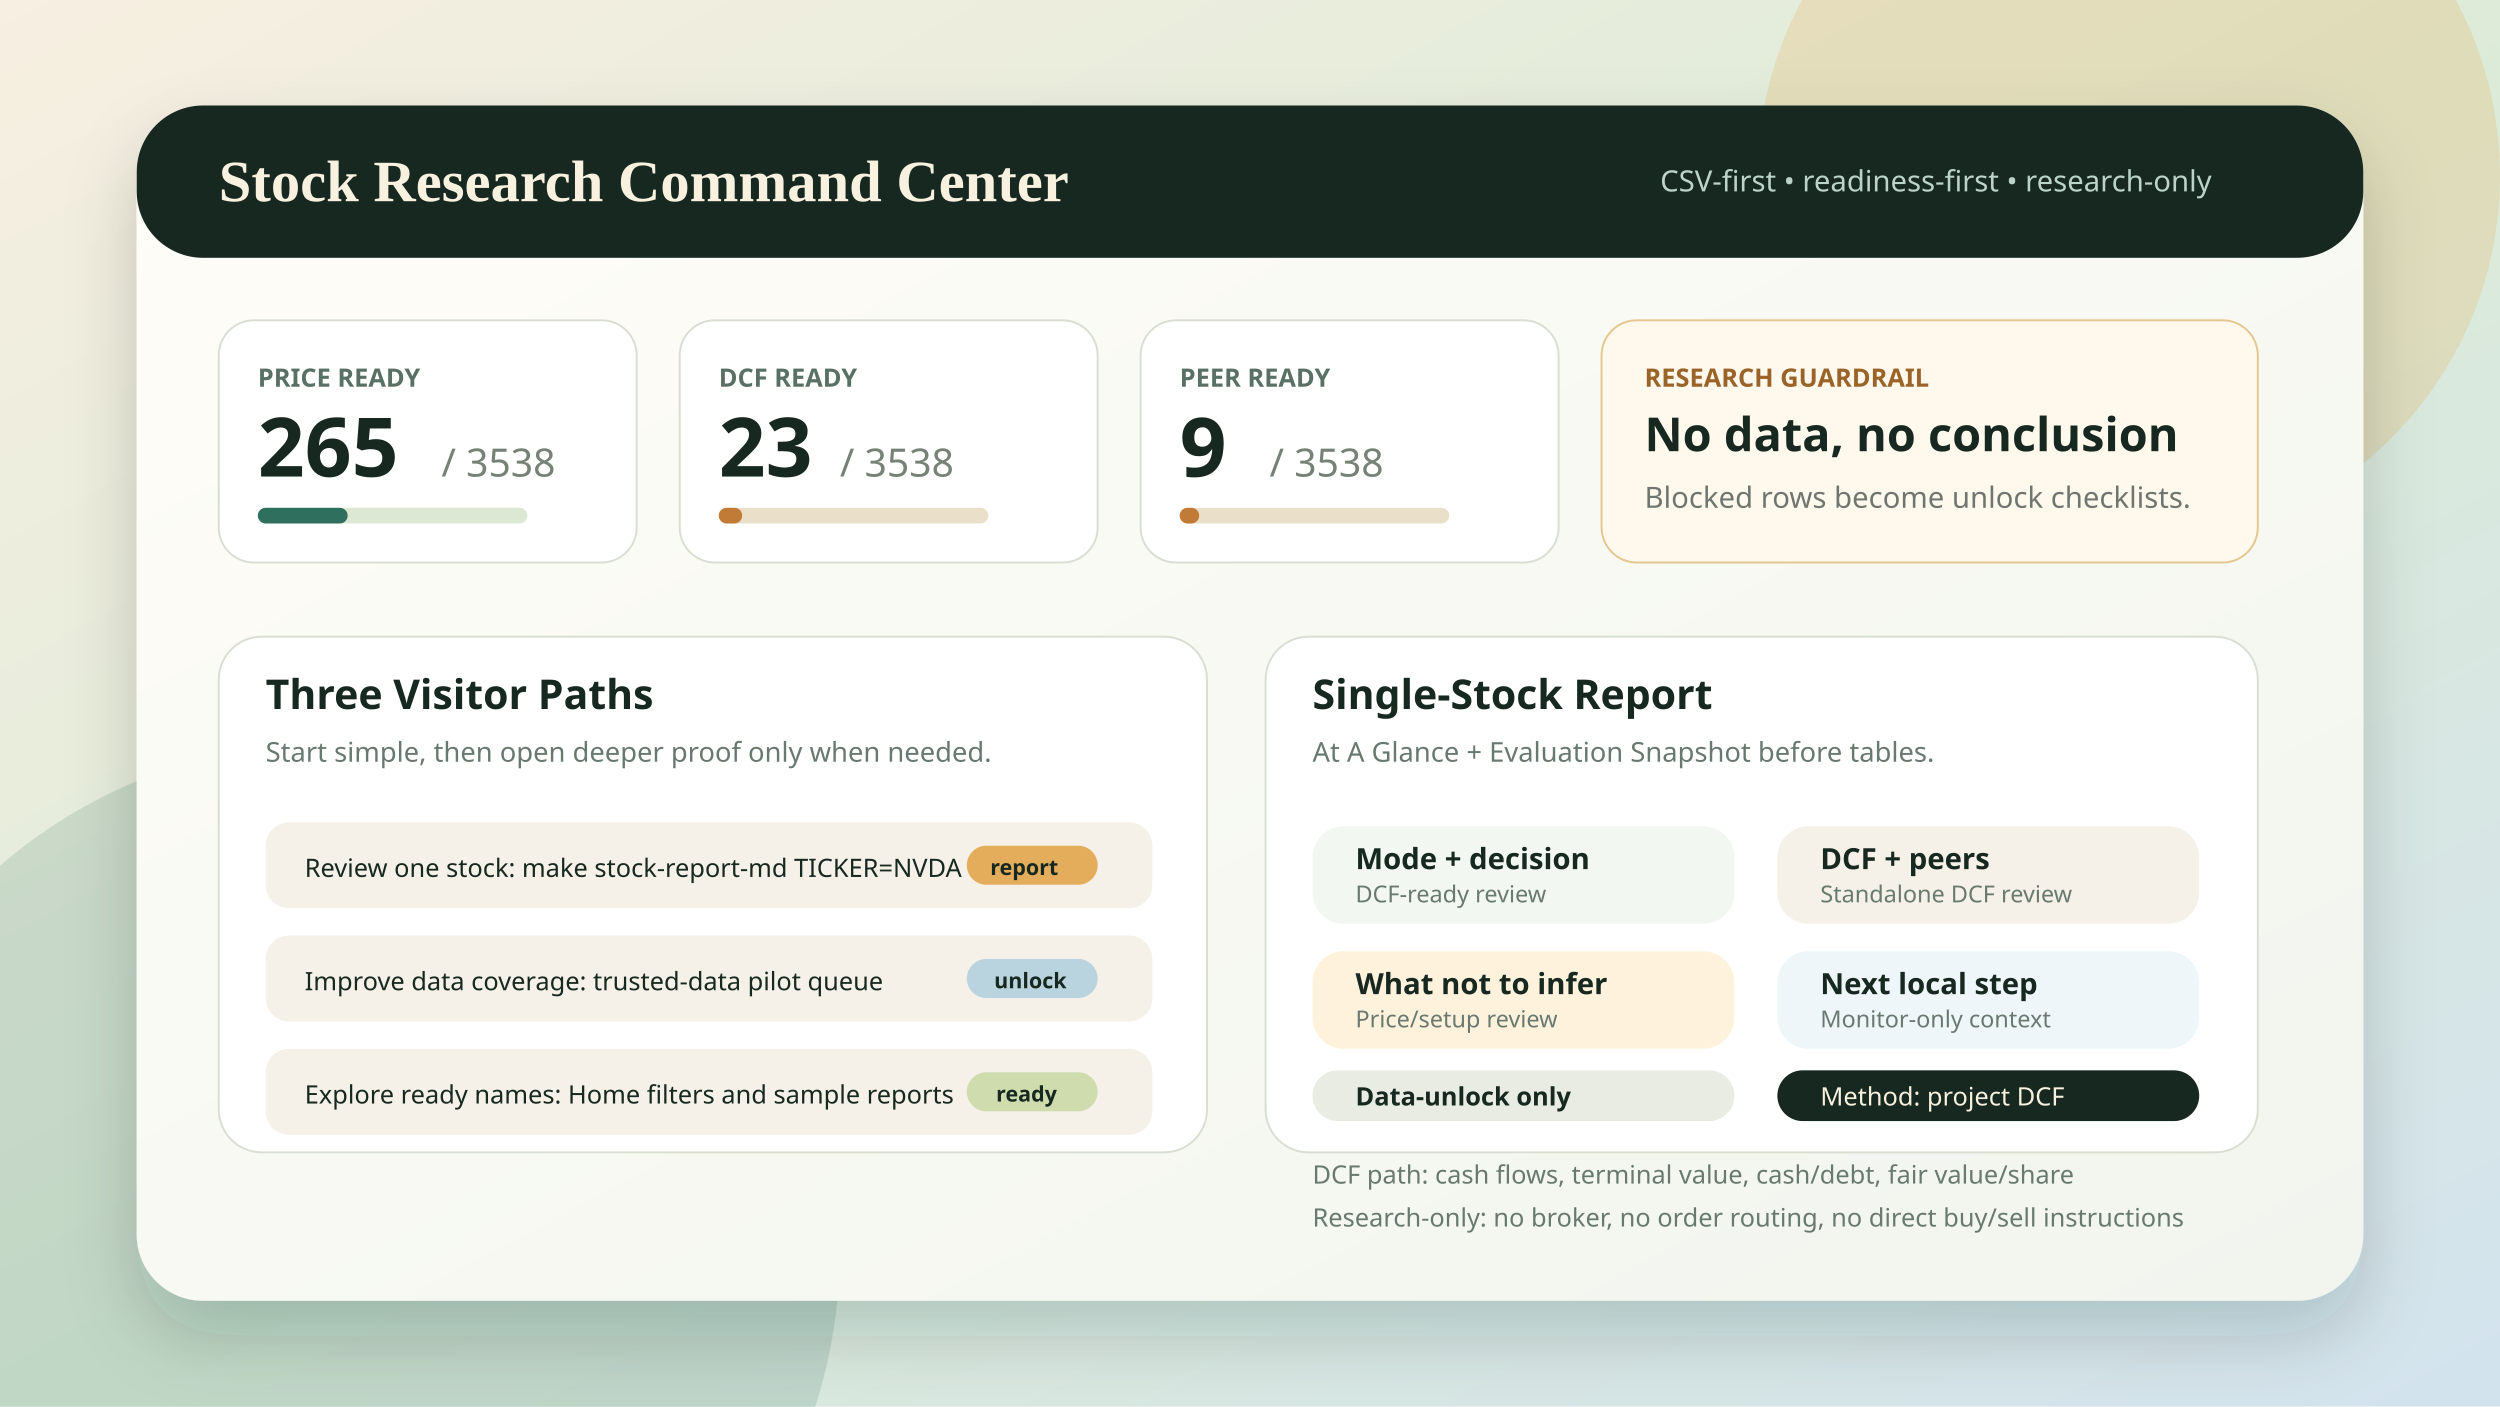
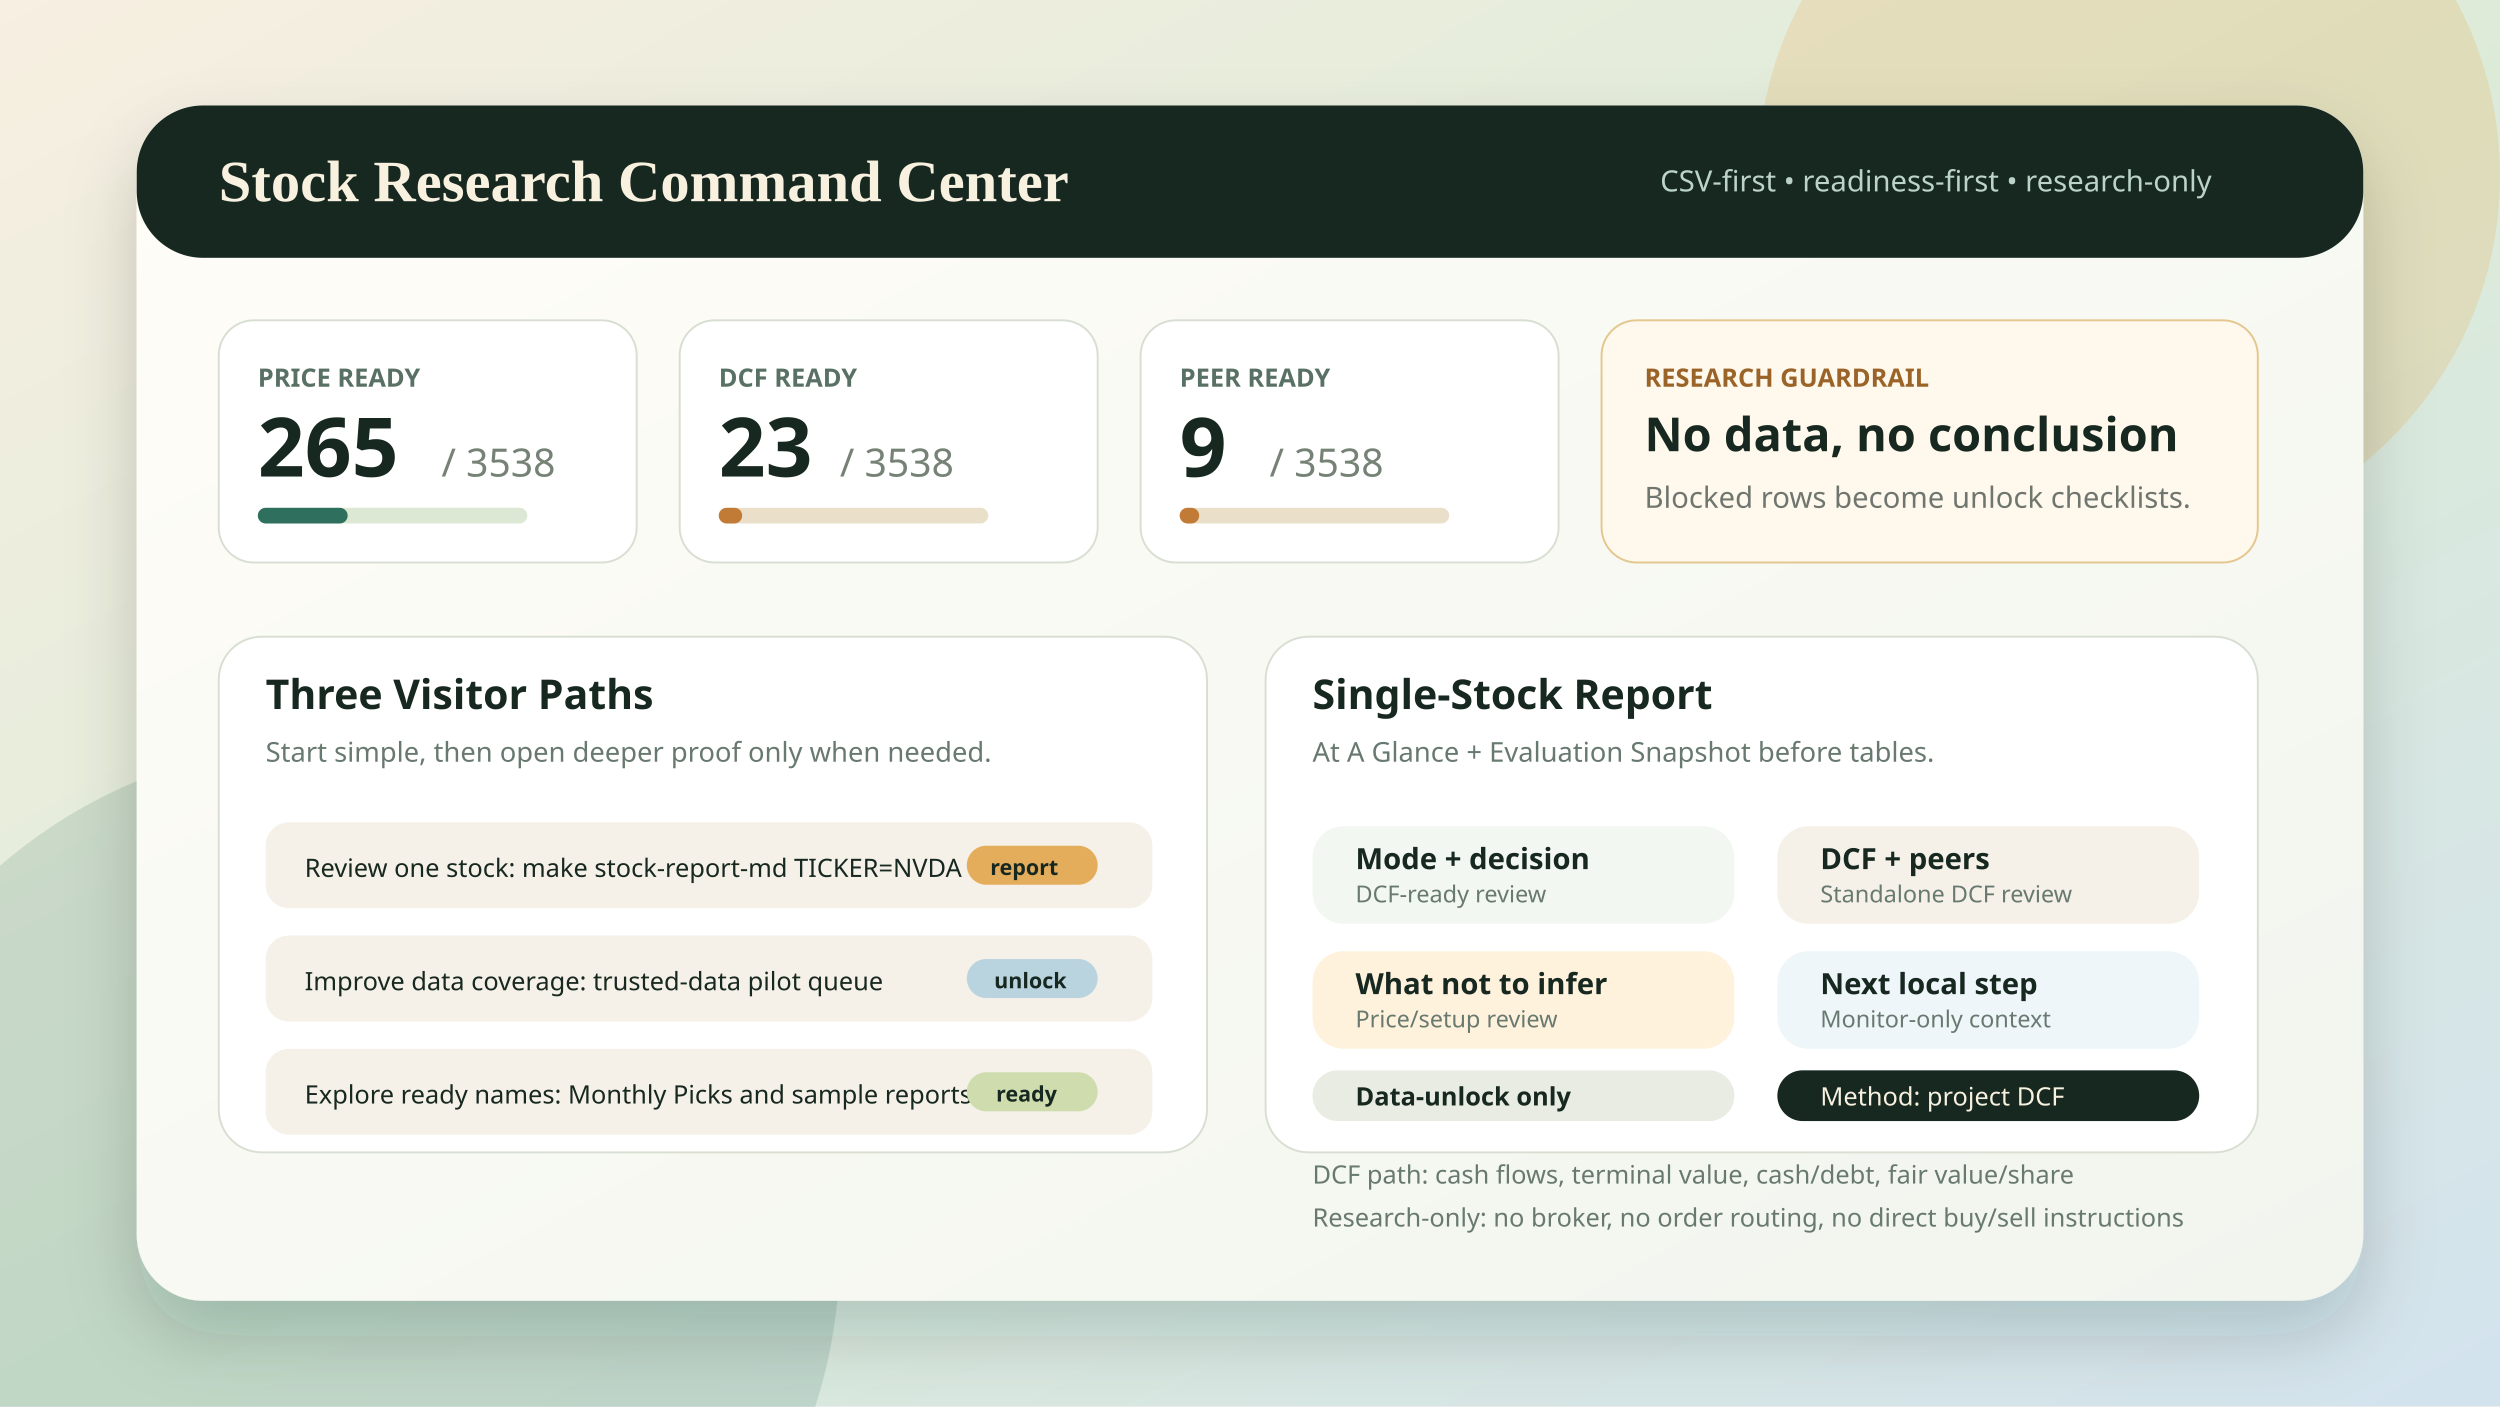
<svg xmlns="http://www.w3.org/2000/svg" width="1280" height="720" viewBox="0 0 1280 720" role="img" aria-labelledby="title desc">
  <defs>
    <linearGradient id="bg" x1="0" y1="0" x2="1" y2="1">
      <stop offset="0" stop-color="#f7efe1" />
      <stop offset="0.52" stop-color="#dcebd8" />
      <stop offset="1" stop-color="#d3e3ee" />
    </linearGradient>
    <linearGradient id="panel" x1="0" y1="0" x2="1" y2="1">
      <stop offset="0" stop-color="#fffdf8" />
      <stop offset="1" stop-color="#f1f5ee" />
    </linearGradient>
    <filter id="shadow" x="-20%" y="-20%" width="140%" height="140%">
      <feDropShadow dx="0" dy="18" stdDeviation="18" flood-color="#173024" flood-opacity="0.18" />
    </filter>
  </defs>
  <rect width="1280" height="720" fill="url(#bg)" />
  <circle cx="1090" cy="90" r="190" fill="#e6a84f" opacity="0.22" />
  <circle cx="170" cy="640" r="260" fill="#2f6f5e" opacity="0.16" />
  <rect x="70" y="54" width="1140" height="612" rx="34" fill="url(#panel)" filter="url(#shadow)" />
  <rect x="70" y="54" width="1140" height="78" rx="34" fill="#172820" />
  <text x="112" y="103" fill="#f8f1df" font-family="Georgia, 'Times New Roman', serif" font-size="30" font-weight="700">Stock Research Command Center</text>
  <text x="850" y="98" fill="#bbd4c7" font-family="Verdana, sans-serif" font-size="15">CSV-first • readiness-first • research-only</text>
  <g font-family="Verdana, sans-serif">
    <rect x="112" y="164" width="214" height="124" rx="18" fill="#ffffff" stroke="#d8dfd2" />
    <text x="132" y="198" fill="#597164" font-size="13" font-weight="700">PRICE READY</text>
    <text x="132" y="244" fill="#172820" font-size="42" font-weight="700">265</text>
    <text x="226" y="244" fill="#768276" font-size="20">/ 3538</text>
    <rect x="132" y="260" width="138" height="8" rx="4" fill="#dce8d3" />
    <rect x="132" y="260" width="46" height="8" rx="4" fill="#2f6f5e" />
    <rect x="348" y="164" width="214" height="124" rx="18" fill="#ffffff" stroke="#d8dfd2" />
    <text x="368" y="198" fill="#597164" font-size="13" font-weight="700">DCF READY</text>
    <text x="368" y="244" fill="#172820" font-size="42" font-weight="700">23</text>
    <text x="430" y="244" fill="#768276" font-size="20">/ 3538</text>
    <rect x="368" y="260" width="138" height="8" rx="4" fill="#eadfc9" />
    <rect x="368" y="260" width="12" height="8" rx="4" fill="#c27b37" />
    <rect x="584" y="164" width="214" height="124" rx="18" fill="#ffffff" stroke="#d8dfd2" />
    <text x="604" y="198" fill="#597164" font-size="13" font-weight="700">PEER READY</text>
    <text x="604" y="244" fill="#172820" font-size="42" font-weight="700">9</text>
    <text x="650" y="244" fill="#768276" font-size="20">/ 3538</text>
    <rect x="604" y="260" width="138" height="8" rx="4" fill="#eadfc9" />
    <rect x="604" y="260" width="10" height="8" rx="4" fill="#c27b37" />
    <rect x="820" y="164" width="336" height="124" rx="18" fill="#fff8ec" stroke="#e3c78e" />
    <text x="842" y="198" fill="#9a6429" font-size="13" font-weight="700">RESEARCH GUARDRAIL</text>
    <text x="842" y="231" fill="#172820" font-size="24" font-weight="700">No data, no conclusion</text>
    <text x="842" y="260" fill="#6f766f" font-size="15">Blocked rows become unlock checklists.</text>
  </g>
  <g font-family="Verdana, sans-serif">
    <rect x="112" y="326" width="506" height="264" rx="22" fill="#ffffff" stroke="#d8dfd2" />
    <text x="136" y="363" fill="#172820" font-size="21" font-weight="700">Three Visitor Paths</text>
    <text x="136" y="390" fill="#68796f" font-size="14">Start simple, then open deeper proof only when needed.</text>
    <rect x="136" y="421" width="454" height="44" rx="12" fill="#f5f1e8" />
    <text x="156" y="449" fill="#172820" font-size="13">Review one stock: make stock-report-md TICKER=NVDA</text>
    <rect x="495" y="433" width="67" height="20" rx="10" fill="#e4ad5b" />
    <text x="507" y="448" fill="#172820" font-size="11" font-weight="700">report</text>
    <rect x="136" y="479" width="454" height="44" rx="12" fill="#f5f1e8" />
    <text x="156" y="507" fill="#172820" font-size="13">Improve data coverage: trusted-data pilot queue</text>
    <rect x="495" y="491" width="67" height="20" rx="10" fill="#bad4df" />
    <text x="509" y="506" fill="#172820" font-size="11" font-weight="700">unlock</text>
    <rect x="136" y="537" width="454" height="44" rx="12" fill="#f5f1e8" />
-     <text x="156" y="565" fill="#172820" font-size="13">Explore ready names: Home filters and sample reports</text>
+     <text x="156" y="565" fill="#172820" font-size="13">Explore ready names: Monthly Picks and sample reports</text>
    <rect x="495" y="549" width="67" height="20" rx="10" fill="#cfdcae" />
    <text x="510" y="564" fill="#172820" font-size="11" font-weight="700">ready</text>
    <rect x="648" y="326" width="508" height="264" rx="22" fill="#ffffff" stroke="#d8dfd2" />
    <text x="672" y="363" fill="#172820" font-size="21" font-weight="700">Single-Stock Report</text>
    <text x="672" y="390" fill="#68796f" font-size="14">At A Glance + Evaluation Snapshot before tables.</text>
    <rect x="672" y="423" width="216" height="50" rx="16" fill="#f2f7f1" />
    <text x="694" y="445" fill="#172820" font-size="15" font-weight="700">Mode + decision</text>
    <text x="694" y="462" fill="#68796f" font-size="12">DCF-ready review</text>
    <rect x="910" y="423" width="216" height="50" rx="16" fill="#f5f1e8" />
    <text x="932" y="445" fill="#172820" font-size="15" font-weight="700">DCF + peers</text>
    <text x="932" y="462" fill="#68796f" font-size="12">Standalone DCF review</text>
    <rect x="672" y="487" width="216" height="50" rx="16" fill="#fff2dd" />
    <text x="694" y="509" fill="#172820" font-size="15" font-weight="700">What not to infer</text>
    <text x="694" y="526" fill="#68796f" font-size="12">Price/setup review</text>
    <rect x="910" y="487" width="216" height="50" rx="16" fill="#eef6fa" />
    <text x="932" y="509" fill="#172820" font-size="15" font-weight="700">Next local step</text>
    <text x="932" y="526" fill="#68796f" font-size="12">Monitor-only context</text>
    <rect x="672" y="548" width="216" height="26" rx="13" fill="#e9ece2" />
    <text x="694" y="566" fill="#172820" font-size="13" font-weight="700">Data-unlock only</text>
    <rect x="910" y="548" width="216" height="26" rx="13" fill="#172820" />
    <text x="932" y="566" fill="#f8f1df" font-size="13">Method: project DCF</text>
  </g>
  <text x="672" y="606" fill="#68796f" font-family="Verdana, sans-serif" font-size="13">DCF path: cash flows, terminal value, cash/debt, fair value/share</text>
  <text x="672" y="628" fill="#68796f" font-family="Verdana, sans-serif" font-size="13">Research-only: no broker, no order routing, no direct buy/sell instructions</text>
</svg>
